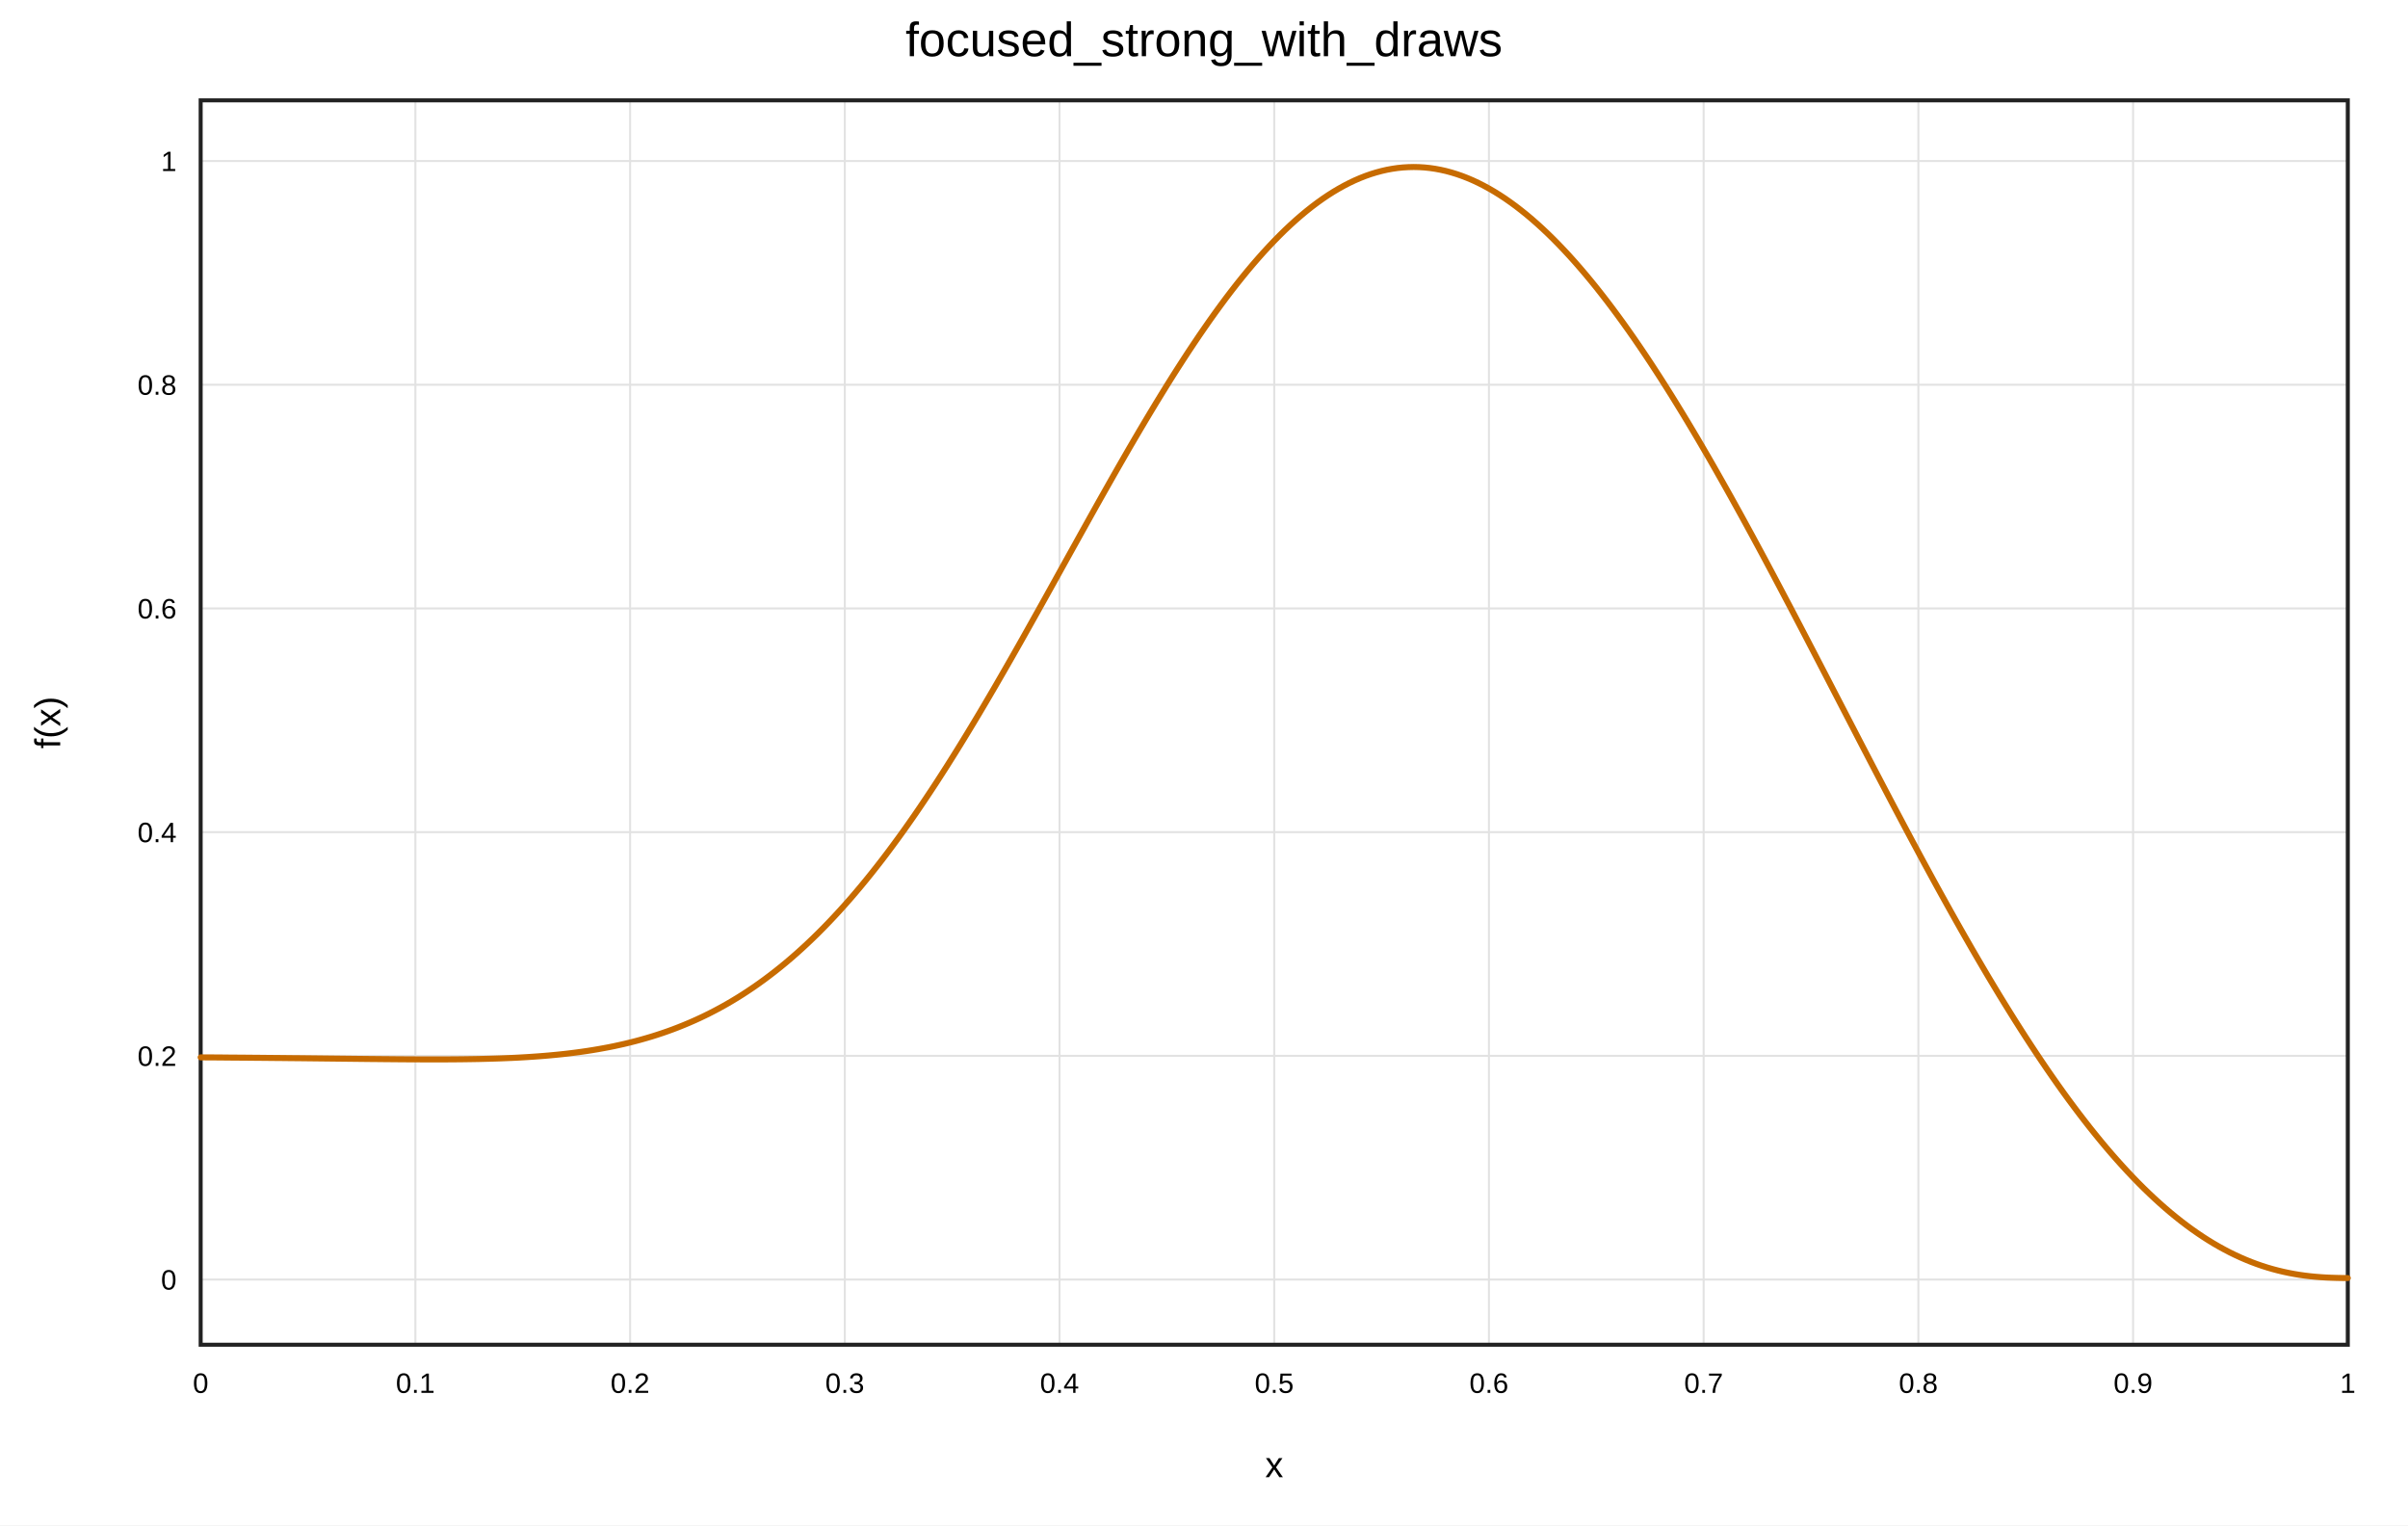
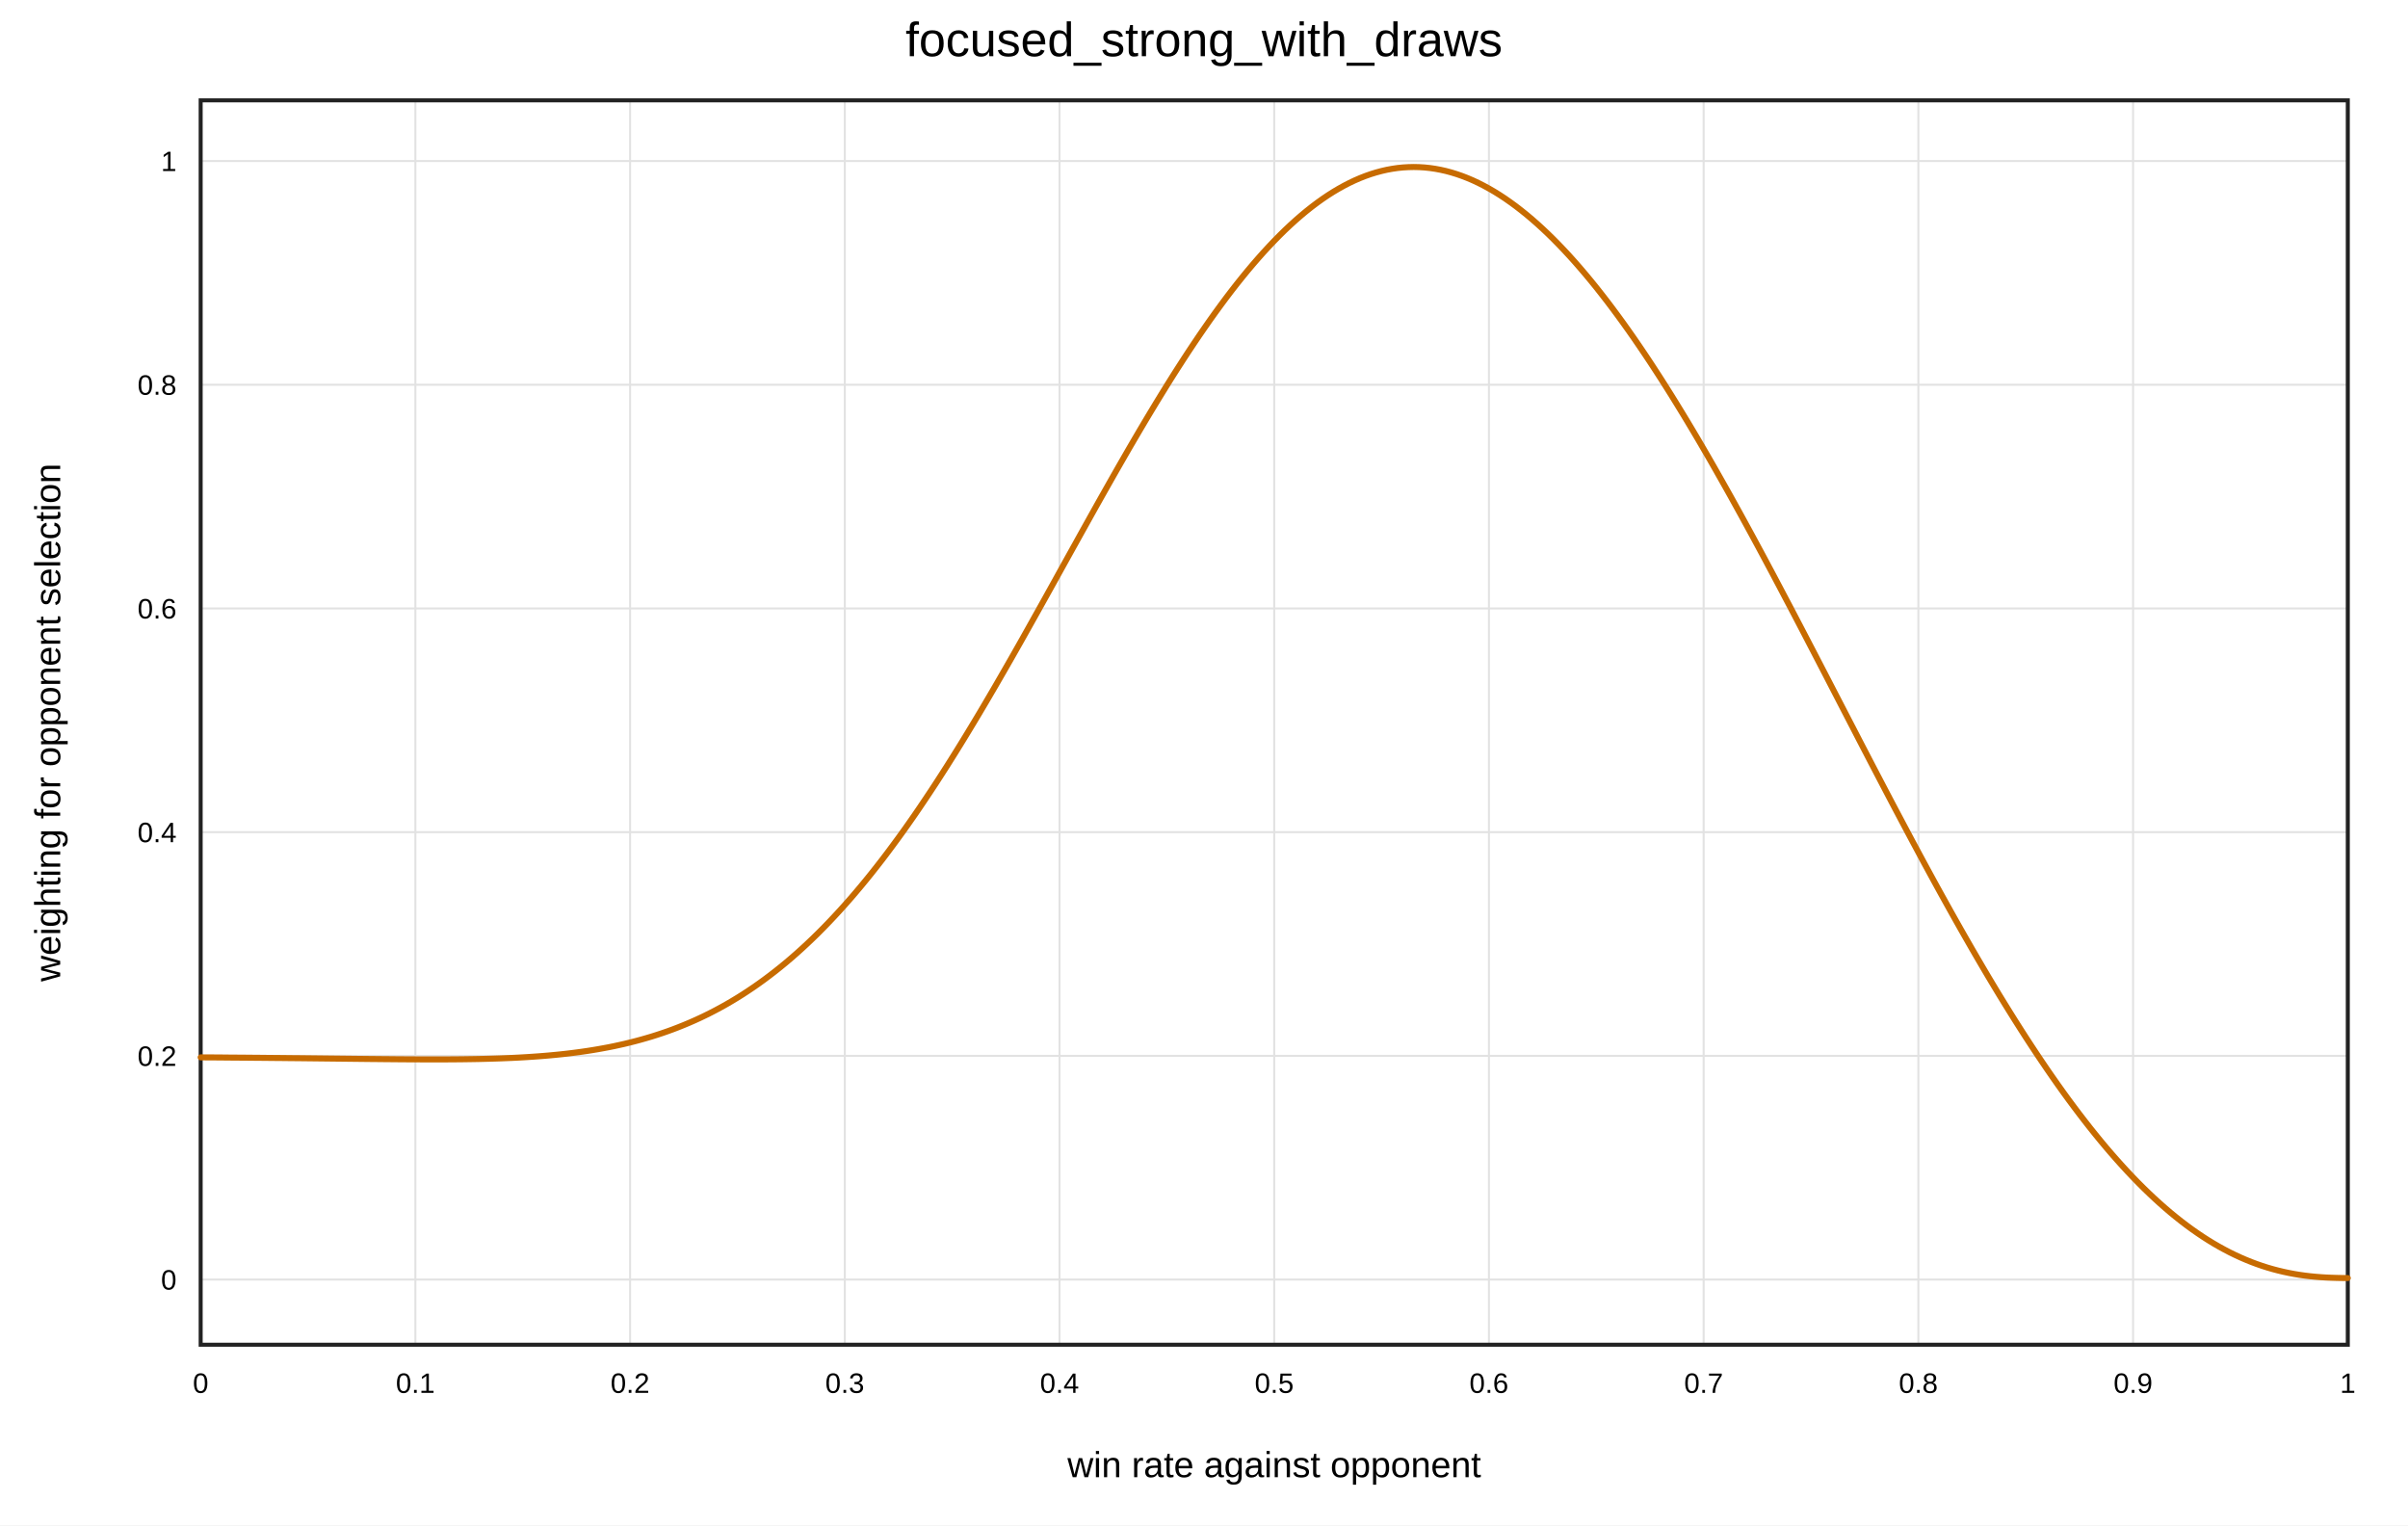
<svg xmlns="http://www.w3.org/2000/svg" width="1200" height="760" viewBox="0 0 1200 760">
  <rect width="100%" height="100%" fill="white" />
  <text x="600.0" y="28" text-anchor="middle" font-size="24" font-family="Arial">focused_strong_with_draws</text>
  <line x1="100.00" y1="50" x2="100.00" y2="670" stroke="#e2e2e2" stroke-width="1" />
  <text x="100.00" y="694" text-anchor="middle" font-size="14" font-family="Arial">0</text>
  <line x1="207.00" y1="50" x2="207.00" y2="670" stroke="#e2e2e2" stroke-width="1" />
  <text x="207.00" y="694" text-anchor="middle" font-size="14" font-family="Arial">0.1</text>
  <line x1="314.00" y1="50" x2="314.00" y2="670" stroke="#e2e2e2" stroke-width="1" />
  <text x="314.00" y="694" text-anchor="middle" font-size="14" font-family="Arial">0.2</text>
  <line x1="421.00" y1="50" x2="421.00" y2="670" stroke="#e2e2e2" stroke-width="1" />
  <text x="421.00" y="694" text-anchor="middle" font-size="14" font-family="Arial">0.3</text>
  <line x1="528.00" y1="50" x2="528.00" y2="670" stroke="#e2e2e2" stroke-width="1" />
  <text x="528.00" y="694" text-anchor="middle" font-size="14" font-family="Arial">0.4</text>
  <line x1="635.00" y1="50" x2="635.00" y2="670" stroke="#e2e2e2" stroke-width="1" />
  <text x="635.00" y="694" text-anchor="middle" font-size="14" font-family="Arial">0.5</text>
  <line x1="742.00" y1="50" x2="742.00" y2="670" stroke="#e2e2e2" stroke-width="1" />
  <text x="742.00" y="694" text-anchor="middle" font-size="14" font-family="Arial">0.6</text>
  <line x1="849.00" y1="50" x2="849.00" y2="670" stroke="#e2e2e2" stroke-width="1" />
  <text x="849.00" y="694" text-anchor="middle" font-size="14" font-family="Arial">0.7</text>
  <line x1="956.00" y1="50" x2="956.00" y2="670" stroke="#e2e2e2" stroke-width="1" />
  <text x="956.00" y="694" text-anchor="middle" font-size="14" font-family="Arial">0.8</text>
  <line x1="1063.00" y1="50" x2="1063.00" y2="670" stroke="#e2e2e2" stroke-width="1" />
  <text x="1063.00" y="694" text-anchor="middle" font-size="14" font-family="Arial">0.9</text>
  <line x1="1170.00" y1="50" x2="1170.00" y2="670" stroke="#e2e2e2" stroke-width="1" />
  <text x="1170.00" y="694" text-anchor="middle" font-size="14" font-family="Arial">1</text>
  <line x1="100" y1="637.53" x2="1170" y2="637.53" stroke="#e2e2e2" stroke-width="1" />
  <text x="88" y="642.53" text-anchor="end" font-size="14" font-family="Arial">0</text>
  <line x1="100" y1="526.07" x2="1170" y2="526.07" stroke="#e2e2e2" stroke-width="1" />
  <text x="88" y="531.07" text-anchor="end" font-size="14" font-family="Arial">0.2</text>
  <line x1="100" y1="414.61" x2="1170" y2="414.61" stroke="#e2e2e2" stroke-width="1" />
  <text x="88" y="419.61" text-anchor="end" font-size="14" font-family="Arial">0.4</text>
  <line x1="100" y1="303.15" x2="1170" y2="303.15" stroke="#e2e2e2" stroke-width="1" />
  <text x="88" y="308.15" text-anchor="end" font-size="14" font-family="Arial">0.6</text>
  <line x1="100" y1="191.69" x2="1170" y2="191.69" stroke="#e2e2e2" stroke-width="1" />
  <text x="88" y="196.69" text-anchor="end" font-size="14" font-family="Arial">0.8</text>
  <line x1="100" y1="80.23" x2="1170" y2="80.23" stroke="#e2e2e2" stroke-width="1" />
  <text x="88" y="85.23" text-anchor="end" font-size="14" font-family="Arial">1</text>
  <line x1="100" y1="-31.23" x2="1170" y2="-31.23" stroke="#e2e2e2" stroke-width="1" />
  <text x="88" y="-26.23" text-anchor="end" font-size="14" font-family="Arial">1.2</text>
  <rect x="100" y="50" width="1070" height="620" fill="none" stroke="#222222" stroke-width="2" />
-   <text x="635.00" y="736" text-anchor="middle" font-size="18" font-family="Arial">x</text>
-   <text x="30" y="360.00" transform="rotate(-90 30,360.00)" text-anchor="middle" font-size="18" font-family="Arial">f(x)</text>
+   <text x="635.00" y="736" text-anchor="middle" font-size="18" font-family="Arial">win rate against opponent</text>
+   <text x="30" y="360.00" transform="rotate(-90 30,360.00)" text-anchor="middle" font-size="18" font-family="Arial">weighting for opponent selection</text>
  <polyline fill="none" stroke="#C76B00" stroke-width="3" stroke-linejoin="round" stroke-linecap="round" points="100.00,526.82 102.67,526.84 105.35,526.85 108.03,526.87 110.70,526.89 113.38,526.92 116.05,526.94 118.72,526.96 121.40,526.98 124.08,527.00 126.75,527.03 129.43,527.05 132.10,527.08 134.78,527.10 137.45,527.13 140.12,527.15 142.80,527.18 145.47,527.21 148.15,527.23 150.82,527.26 153.50,527.29 156.18,527.32 158.85,527.35 161.53,527.38 164.20,527.41 166.88,527.44 169.55,527.47 172.23,527.50 174.90,527.53 177.57,527.56 180.25,527.59 182.93,527.62 185.60,527.65 188.28,527.67 190.95,527.70 193.62,527.72 196.30,527.75 198.97,527.77 201.65,527.79 204.32,527.81 207.00,527.82 209.68,527.83 212.35,527.84 215.02,527.84 217.70,527.84 220.38,527.84 223.05,527.83 225.73,527.81 228.40,527.79 231.07,527.76 233.75,527.72 236.43,527.68 239.10,527.63 241.78,527.56 244.45,527.49 247.12,527.41 249.80,527.32 252.48,527.21 255.15,527.10 257.82,526.97 260.50,526.82 263.17,526.66 265.85,526.48 268.52,526.29 271.20,526.08 273.88,525.85 276.55,525.60 279.23,525.33 281.90,525.04 284.58,524.72 287.25,524.38 289.92,524.02 292.60,523.63 295.27,523.21 297.95,522.76 300.62,522.28 303.30,521.78 305.98,521.24 308.65,520.66 311.33,520.06 314.00,519.41 316.68,518.73 319.35,518.01 322.02,517.25 324.70,516.46 327.38,515.61 330.05,514.73 332.73,513.80 335.40,512.83 338.08,511.80 340.75,510.73 343.43,509.61 346.10,508.44 348.77,507.22 351.45,505.94 354.12,504.61 356.80,503.22 359.47,501.78 362.15,500.28 364.82,498.72 367.50,497.10 370.18,495.42 372.85,493.67 375.53,491.87 378.20,490.00 380.88,488.06 383.55,486.06 386.23,484.00 388.90,481.87 391.58,479.67 394.25,477.40 396.93,475.06 399.60,472.66 402.28,470.18 404.95,467.64 407.63,465.02 410.30,462.34 412.97,459.58 415.65,456.75 418.32,453.86 421.00,450.89 423.68,447.85 426.35,444.74 429.02,441.57 431.70,438.32 434.38,435.00 437.05,431.62 439.73,428.17 442.40,424.65 445.07,421.06 447.75,417.41 450.43,413.70 453.10,409.92 455.78,406.08 458.45,402.18 461.12,398.21 463.80,394.19 466.48,390.12 469.15,385.99 471.83,381.80 474.50,377.56 477.17,373.28 479.85,368.94 482.52,364.56 485.20,360.13 487.88,355.66 490.55,351.15 493.22,346.60 495.90,342.02 498.57,337.40 501.25,332.75 503.93,328.07 506.60,323.37 509.28,318.64 511.95,313.89 514.62,309.12 517.30,304.34 519.98,299.54 522.65,294.74 525.33,289.92 528.00,285.10 530.67,280.28 533.35,275.45 536.03,270.64 538.70,265.82 541.38,261.02 544.05,256.23 546.72,251.45 549.40,246.70 552.08,241.96 554.75,237.24 557.42,232.56 560.10,227.90 562.77,223.27 565.45,218.68 568.12,214.13 570.80,209.61 573.48,205.14 576.15,200.72 578.83,196.35 581.50,192.02 584.17,187.75 586.85,183.54 589.53,179.38 592.20,175.29 594.88,171.26 597.55,167.30 600.23,163.41 602.90,159.58 605.58,155.83 608.25,152.16 610.92,148.56 613.60,145.04 616.27,141.61 618.95,138.26 621.62,134.99 624.30,131.81 626.98,128.72 629.65,125.72 632.33,122.81 635.00,120.00 637.68,117.28 640.35,114.65 643.03,112.13 645.70,109.71 648.38,107.38 651.05,105.16 653.72,103.04 656.40,101.02 659.07,99.11 661.75,97.30 664.42,95.60 667.10,94.01 669.77,92.53 672.45,91.15 675.12,89.88 677.80,88.72 680.48,87.67 683.15,86.73 685.82,85.91 688.50,85.19 691.17,84.58 693.85,84.09 696.52,83.70 699.20,83.43 701.88,83.27 704.55,83.21 707.23,83.27 709.90,83.44 712.58,83.72 715.25,84.11 717.93,84.61 720.60,85.21 723.27,85.93 725.95,86.75 728.62,87.68 731.30,88.72 733.98,89.86 736.65,91.11 739.33,92.47 742.00,93.92 744.68,95.48 747.35,97.14 750.03,98.90 752.70,100.77 755.38,102.73 758.05,104.79 760.73,106.94 763.40,109.19 766.08,111.54 768.75,113.98 771.43,116.51 774.10,119.13 776.78,121.85 779.45,124.65 782.13,127.54 784.80,130.51 787.47,133.57 790.15,136.71 792.82,139.93 795.50,143.23 798.17,146.62 800.85,150.07 803.52,153.61 806.20,157.22 808.88,160.90 811.55,164.65 814.23,168.47 816.90,172.36 819.57,176.31 822.25,180.33 824.92,184.42 827.60,188.56 830.27,192.76 832.95,197.02 835.62,201.34 838.30,205.71 840.98,210.14 843.65,214.61 846.33,219.13 849.00,223.71 851.68,228.32 854.35,232.98 857.02,237.69 859.70,242.43 862.38,247.21 865.05,252.03 867.73,256.88 870.40,261.77 873.08,266.68 875.75,271.63 878.43,276.60 881.10,281.60 883.78,286.63 886.45,291.67 889.12,296.74 891.80,301.82 894.48,306.92 897.15,312.04 899.83,317.17 902.50,322.31 905.18,327.46 907.85,332.61 910.53,337.78 913.20,342.94 915.88,348.11 918.55,353.28 921.23,358.45 923.90,363.61 926.57,368.77 929.25,373.92 931.92,379.06 934.60,384.19 937.27,389.31 939.95,394.42 942.62,399.51 945.30,404.58 947.98,409.63 950.65,414.66 953.32,419.67 956.00,424.66 958.67,429.62 961.35,434.55 964.02,439.45 966.70,444.32 969.38,449.16 972.05,453.96 974.73,458.73 977.40,463.46 980.08,468.15 982.75,472.80 985.43,477.41 988.10,481.98 990.77,486.50 993.45,490.97 996.12,495.40 998.80,499.77 1001.48,504.10 1004.15,508.37 1006.83,512.59 1009.50,516.75 1012.18,520.86 1014.85,524.91 1017.53,528.90 1020.20,532.84 1022.88,536.71 1025.55,540.51 1028.22,544.26 1030.90,547.94 1033.58,551.55 1036.25,555.09 1038.93,558.57 1041.60,561.98 1044.28,565.32 1046.95,568.59 1049.62,571.78 1052.30,574.91 1054.97,577.95 1057.65,580.93 1060.32,583.83 1063.00,586.65 1065.67,589.40 1068.35,592.07 1071.03,594.66 1073.70,597.17 1076.38,599.61 1079.05,601.96 1081.72,604.24 1084.40,606.43 1087.07,608.55 1089.75,610.58 1092.42,612.54 1095.10,614.41 1097.78,616.21 1100.45,617.92 1103.12,619.55 1105.80,621.10 1108.47,622.57 1111.15,623.97 1113.83,625.28 1116.50,626.51 1119.18,627.67 1121.85,628.75 1124.53,629.75 1127.20,630.68 1129.88,631.54 1132.55,632.32 1135.23,633.02 1137.90,633.66 1140.58,634.23 1143.25,634.74 1145.92,635.18 1148.60,635.56 1151.28,635.88 1153.95,636.14 1156.62,636.35 1159.30,636.52 1161.98,636.63 1164.65,636.71 1167.33,636.76 1170.00,636.79" />
</svg>
